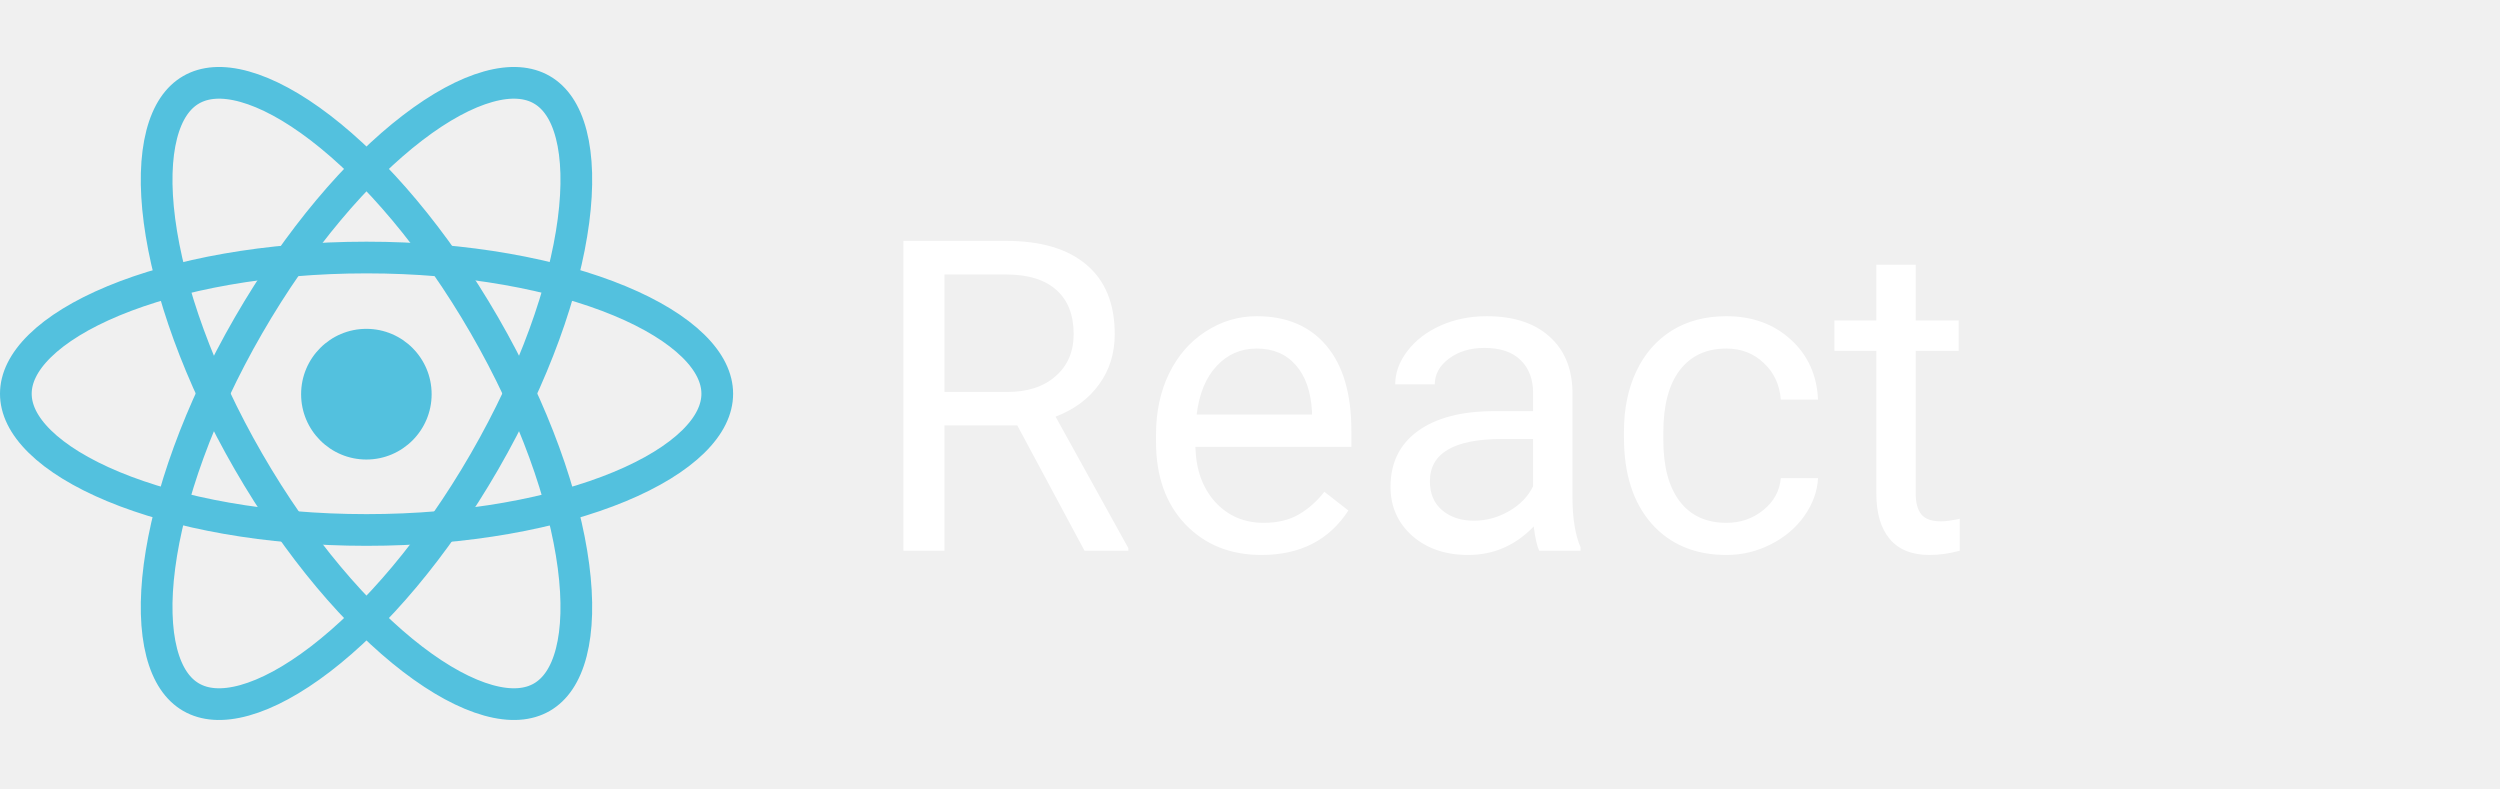
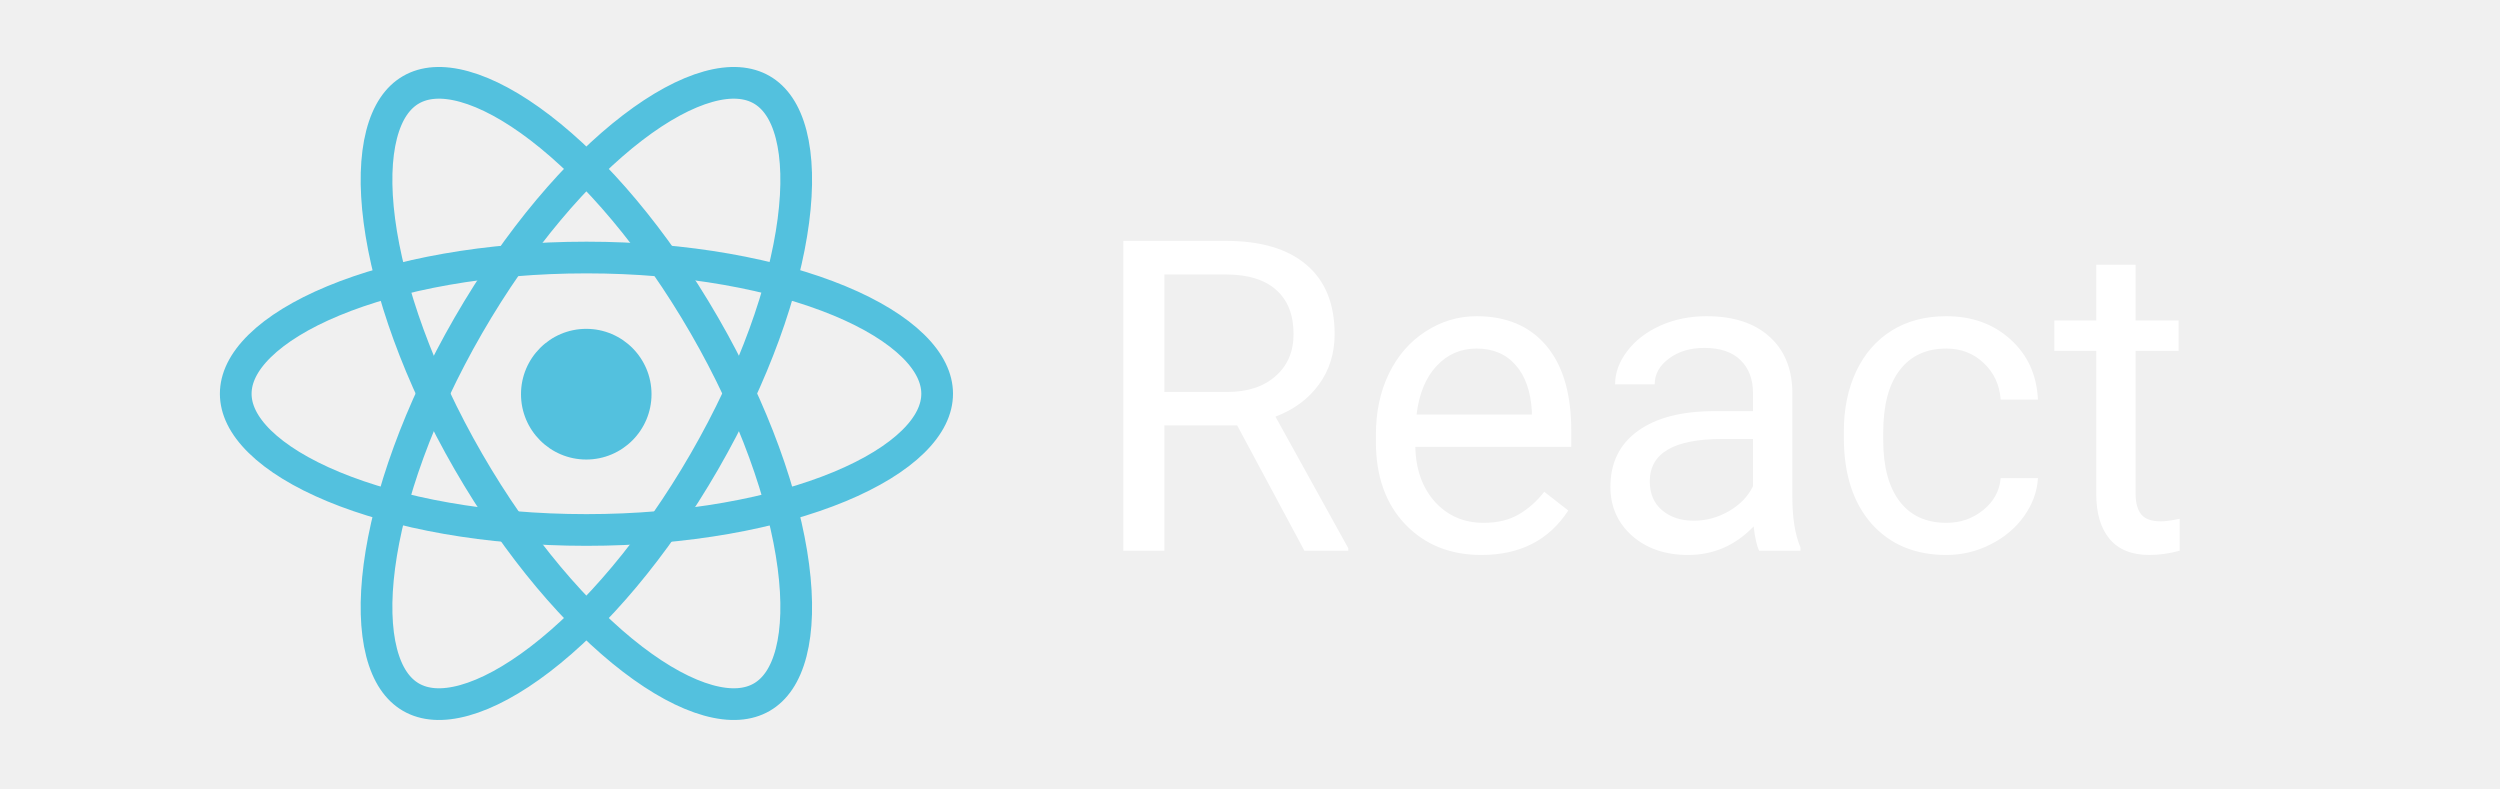
- <svg xmlns="http://www.w3.org/2000/svg" width="631" height="199" viewBox="0 0 631 199" fill="none">
+ <svg xmlns="http://www.w3.org/2000/svg" width="631" height="199" viewBox="0 0 520 199" fill="none">
  <path d="M256.759 107.364H238.39V139H228.023V60.797H253.912C262.721 60.797 269.488 62.802 274.215 66.812C278.977 70.823 281.358 76.659 281.358 84.322C281.358 89.192 280.034 93.435 277.384 97.052C274.77 100.668 271.118 103.372 266.427 105.162L284.796 138.355V139H273.731L256.759 107.364ZM238.39 98.932H254.234C259.355 98.932 263.419 97.607 266.427 94.957C269.47 92.307 270.992 88.762 270.992 84.322C270.992 79.488 269.542 75.782 266.642 73.204C263.777 70.626 259.623 69.319 254.181 69.283H238.39V98.932ZM318.419 140.074C310.541 140.074 304.132 137.496 299.19 132.34C294.249 127.148 291.778 120.219 291.778 111.554V109.728C291.778 103.963 292.87 98.824 295.055 94.312C297.275 89.765 300.354 86.22 304.293 83.678C308.268 81.1 312.564 79.811 317.184 79.811C324.739 79.811 330.611 82.299 334.801 87.276C338.99 92.254 341.085 99.379 341.085 108.653V112.789H301.715C301.858 118.518 303.523 123.155 306.71 126.7C309.933 130.209 314.015 131.964 318.956 131.964C322.465 131.964 325.437 131.248 327.872 129.815C330.307 128.383 332.438 126.485 334.264 124.122L340.333 128.849C335.463 136.332 328.159 140.074 318.419 140.074ZM317.184 87.975C313.173 87.975 309.807 89.443 307.086 92.379C304.365 95.279 302.682 99.361 302.037 104.625H331.148V103.873C330.862 98.824 329.501 94.921 327.066 92.164C324.632 89.371 321.337 87.975 317.184 87.975ZM388.512 139C387.939 137.854 387.473 135.813 387.115 132.877C382.496 137.675 376.982 140.074 370.572 140.074C364.843 140.074 360.134 138.463 356.446 135.24C352.794 131.982 350.968 127.864 350.968 122.887C350.968 116.835 353.259 112.145 357.843 108.814C362.462 105.449 368.943 103.766 377.286 103.766H386.954V99.2C386.954 95.727 385.916 92.97 383.839 90.929C381.762 88.852 378.701 87.814 374.654 87.814C371.109 87.814 368.137 88.709 365.738 90.499C363.339 92.289 362.14 94.456 362.14 96.998H352.149C352.149 94.098 353.17 91.305 355.211 88.619C357.288 85.898 360.081 83.749 363.59 82.174C367.135 80.598 371.02 79.811 375.245 79.811C381.941 79.811 387.187 81.493 390.982 84.859C394.778 88.189 396.747 92.791 396.891 98.663V125.411C396.891 130.746 397.571 134.99 398.932 138.141V139H388.512ZM372.022 131.427C375.138 131.427 378.092 130.621 380.885 129.01C383.678 127.398 385.701 125.304 386.954 122.726V110.802H379.166C366.992 110.802 360.904 114.365 360.904 121.49C360.904 124.605 361.943 127.04 364.02 128.795C366.096 130.549 368.764 131.427 372.022 131.427ZM435.777 131.964C439.322 131.964 442.42 130.89 445.069 128.741C447.719 126.593 449.187 123.907 449.474 120.685H458.873C458.694 124.015 457.548 127.184 455.436 130.191C453.323 133.199 450.494 135.598 446.949 137.389C443.44 139.179 439.716 140.074 435.777 140.074C427.864 140.074 421.562 137.442 416.871 132.179C412.216 126.879 409.889 119.646 409.889 110.479V108.814C409.889 103.157 410.927 98.126 413.004 93.722C415.081 89.317 418.053 85.898 421.92 83.463C425.823 81.028 430.424 79.811 435.724 79.811C442.241 79.811 447.647 81.762 451.944 85.665C456.277 89.568 458.587 94.635 458.873 100.865H449.474C449.187 97.106 447.755 94.026 445.177 91.627C442.634 89.192 439.483 87.975 435.724 87.975C430.675 87.975 426.754 89.801 423.961 93.453C421.204 97.07 419.825 102.315 419.825 109.19V111.07C419.825 117.766 421.204 122.923 423.961 126.539C426.718 130.156 430.657 131.964 435.777 131.964ZM483.526 66.812V80.885H494.376V88.565H483.526V124.605C483.526 126.933 484.01 128.688 484.977 129.869C485.943 131.015 487.59 131.588 489.918 131.588C491.064 131.588 492.639 131.373 494.645 130.943V139C492.031 139.716 489.488 140.074 487.018 140.074C482.577 140.074 479.229 138.731 476.974 136.046C474.718 133.36 473.59 129.547 473.59 124.605V88.565H463.009V80.885H473.59V66.812H483.526Z" fill="white" />
  <path d="M122.277 116.506C109.7 138.29 94.737 155.731 80.861 166.366C73.916 171.69 67.406 175.182 61.742 176.758C56.097 178.33 51.618 177.924 48.241 175.974C44.863 174.024 42.273 170.348 40.811 164.674C39.344 158.981 39.114 151.597 40.251 142.92C42.523 125.586 50.146 103.907 62.723 82.123C75.3 60.339 90.263 42.898 104.139 32.263C111.084 26.94 117.594 23.448 123.258 21.871C128.903 20.3 133.382 20.706 136.759 22.656C140.137 24.606 142.727 28.282 144.189 33.956C145.656 39.649 145.886 47.033 144.749 55.71C142.477 73.044 134.854 94.722 122.277 116.506Z" stroke="#53C1DE" stroke-width="8" />
  <path d="M122.277 82.123C134.854 103.907 142.477 125.586 144.749 142.92C145.886 151.597 145.656 158.981 144.189 164.674C142.727 170.348 140.137 174.024 136.759 175.974C133.382 177.924 128.903 178.33 123.258 176.758C117.594 175.182 111.084 171.69 104.139 166.366C90.263 155.731 75.3 138.291 62.723 116.506C50.146 94.722 42.523 73.044 40.251 55.71C39.114 47.033 39.344 39.649 40.811 33.956C42.273 28.282 44.863 24.606 48.241 22.656C51.618 20.706 56.097 20.3 61.742 21.871C67.406 23.448 73.916 26.94 80.861 32.264C94.737 42.898 109.7 60.339 122.277 82.123Z" stroke="#53C1DE" stroke-width="8" />
  <path d="M92.518 65C117.672 65 140.258 69.237 156.406 75.937C164.489 79.29 170.768 83.182 174.965 87.298C179.149 91.402 181.037 95.483 181.037 99.383C181.037 103.283 179.149 107.365 174.965 111.468C170.768 115.585 164.489 119.476 156.406 122.829C140.258 129.529 117.672 133.766 92.518 133.766C67.364 133.766 44.779 129.529 28.631 122.829C20.548 119.476 14.268 115.585 10.072 111.468C5.888 107.365 4 103.283 4 99.383C4 95.483 5.888 91.402 10.072 87.298C14.268 83.182 20.548 79.29 28.631 75.937C44.779 69.237 67.364 65 92.518 65Z" stroke="#53C1DE" stroke-width="8" />
  <path d="M92.472 83C101.57 83 108.944 90.384 108.944 99.493C108.944 108.602 101.57 115.986 92.472 115.986C83.375 115.986 76 108.602 76 99.493C76 90.384 83.375 83 92.472 83" fill="#53C1DE" />
</svg>
